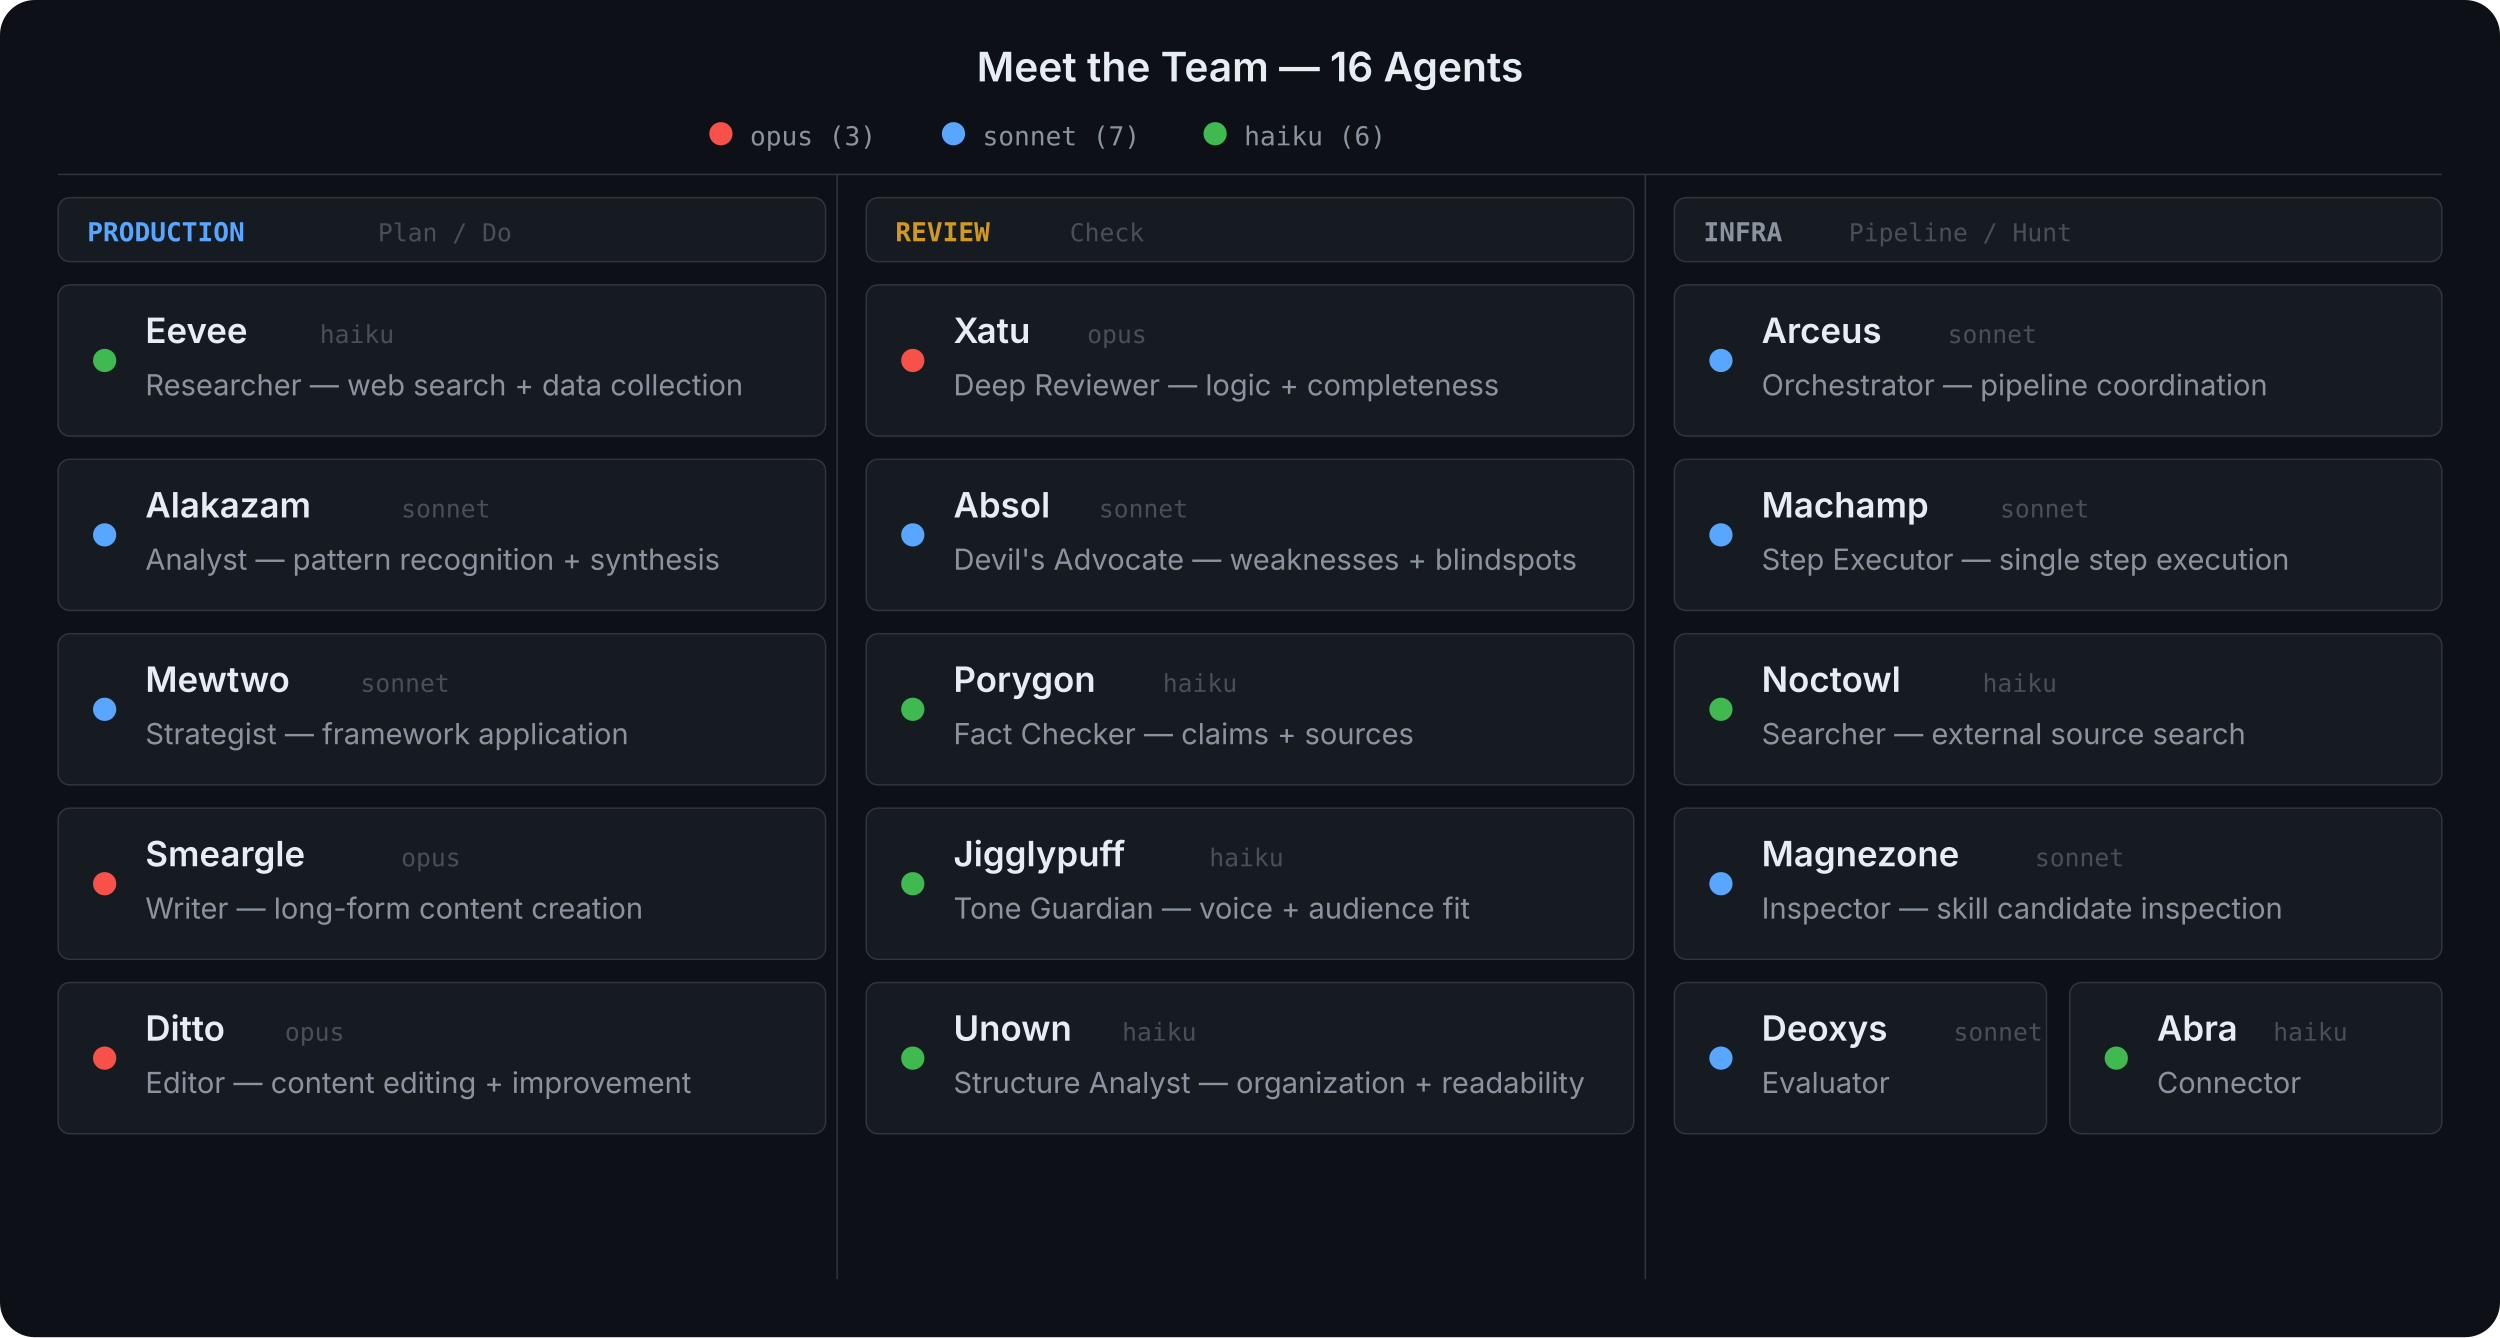
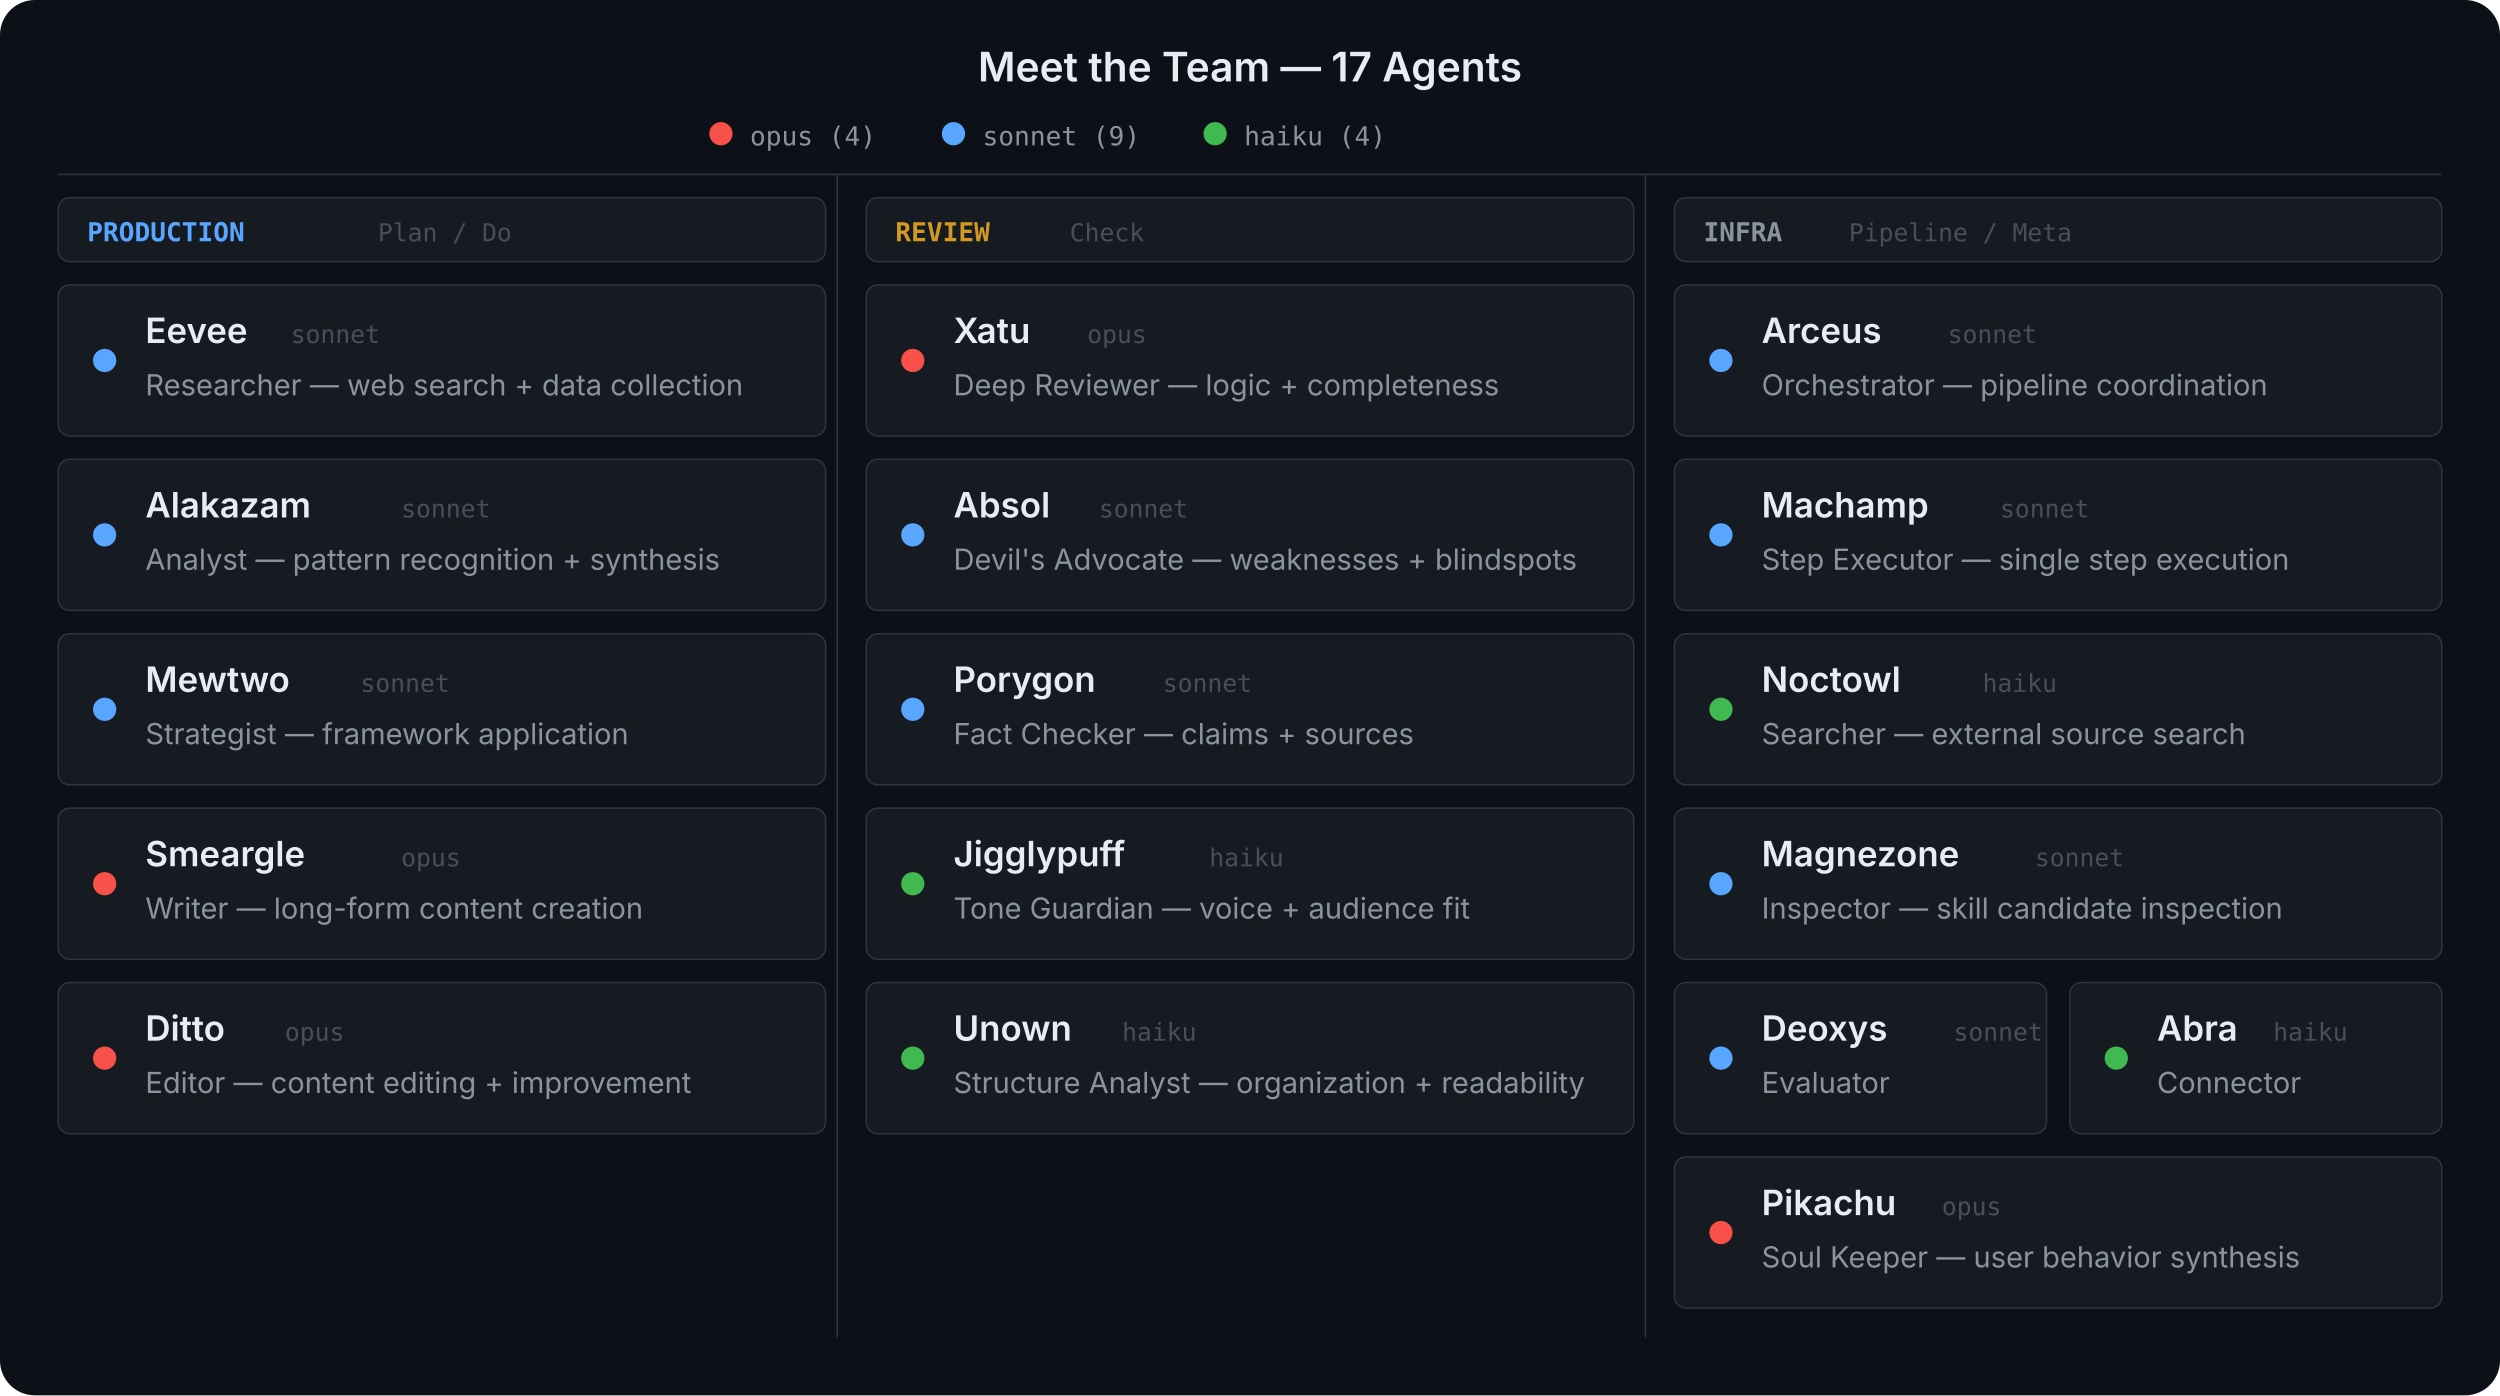
- <svg xmlns="http://www.w3.org/2000/svg" viewBox="0 0 860 460" fill="none" role="img" aria-labelledby="ar-title ar-desc">
-   <rect width="860" height="460" rx="12" fill="#0d1117" />
-   <text x="430" y="28" text-anchor="middle" fill="#e6edf3" font-size="14" font-weight="600" font-family="-apple-system, BlinkMacSystemFont, Segoe UI, sans-serif">Meet the Team — 16 Agents</text>
+ <svg xmlns="http://www.w3.org/2000/svg" viewBox="0 0 860 480" fill="none" role="img" aria-labelledby="ar-title ar-desc">
+   <rect width="860" height="480" rx="12" fill="#0d1117" />
+   <text x="430" y="28" text-anchor="middle" fill="#e6edf3" font-size="14" font-weight="600" font-family="-apple-system, BlinkMacSystemFont, Segoe UI, sans-serif">Meet the Team — 17 Agents</text>
  <circle cx="248" cy="46" r="4" fill="#f85149" />
-   <text x="258" y="50" fill="#8b949e" font-size="9" font-family="SF Mono, Consolas, monospace">opus (3)</text>
+   <text x="258" y="50" fill="#8b949e" font-size="9" font-family="SF Mono, Consolas, monospace">opus (4)</text>
  <circle cx="328" cy="46" r="4" fill="#58a6ff" />
-   <text x="338" y="50" fill="#8b949e" font-size="9" font-family="SF Mono, Consolas, monospace">sonnet (7)</text>
+   <text x="338" y="50" fill="#8b949e" font-size="9" font-family="SF Mono, Consolas, monospace">sonnet (9)</text>
  <circle cx="418" cy="46" r="4" fill="#3fb950" />
-   <text x="428" y="50" fill="#8b949e" font-size="9" font-family="SF Mono, Consolas, monospace">haiku (6)</text>
+   <text x="428" y="50" fill="#8b949e" font-size="9" font-family="SF Mono, Consolas, monospace">haiku (4)</text>
  <line x1="20" y1="60" x2="840" y2="60" stroke="#30363d" stroke-width="0.5" />
  <rect x="20" y="68" width="264" height="22" rx="4" fill="#161b22" stroke="#30363d" stroke-width="0.5" />
  <text x="30" y="83" fill="#58a6ff" font-size="9" font-weight="600" font-family="SF Mono, Consolas, monospace">PRODUCTION</text>
  <text x="130" y="83" fill="#484f58" font-size="8.5" font-family="SF Mono, Consolas, monospace">Plan / Do</text>
  <rect x="20" y="98" width="264" height="52" rx="4" fill="#161b22" stroke="#30363d" stroke-width="0.5" />
-   <circle cx="36" cy="124" r="4" fill="#3fb950" />
+   <circle cx="36" cy="124" r="4" fill="#58a6ff" />
  <text x="50" y="118" fill="#e6edf3" font-size="12" font-weight="600" font-family="-apple-system, BlinkMacSystemFont, Segoe UI, sans-serif">Eevee</text>
-   <text x="110" y="118" fill="#484f58" font-size="8.5" font-family="SF Mono, Consolas, monospace">haiku</text>
+   <text x="100" y="118" fill="#484f58" font-size="8.5" font-family="SF Mono, Consolas, monospace">sonnet</text>
  <text x="50" y="136" fill="#8b949e" font-size="10" font-family="-apple-system, BlinkMacSystemFont, Segoe UI, sans-serif">Researcher — web search + data collection</text>
  <rect x="20" y="158" width="264" height="52" rx="4" fill="#161b22" stroke="#30363d" stroke-width="0.5" />
  <circle cx="36" cy="184" r="4" fill="#58a6ff" />
  <text x="50" y="178" fill="#e6edf3" font-size="12" font-weight="600" font-family="-apple-system, BlinkMacSystemFont, Segoe UI, sans-serif">Alakazam</text>
  <text x="138" y="178" fill="#484f58" font-size="8.5" font-family="SF Mono, Consolas, monospace">sonnet</text>
  <text x="50" y="196" fill="#8b949e" font-size="10" font-family="-apple-system, BlinkMacSystemFont, Segoe UI, sans-serif">Analyst — pattern recognition + synthesis</text>
  <rect x="20" y="218" width="264" height="52" rx="4" fill="#161b22" stroke="#30363d" stroke-width="0.5" />
  <circle cx="36" cy="244" r="4" fill="#58a6ff" />
  <text x="50" y="238" fill="#e6edf3" font-size="12" font-weight="600" font-family="-apple-system, BlinkMacSystemFont, Segoe UI, sans-serif">Mewtwo</text>
  <text x="124" y="238" fill="#484f58" font-size="8.5" font-family="SF Mono, Consolas, monospace">sonnet</text>
  <text x="50" y="256" fill="#8b949e" font-size="10" font-family="-apple-system, BlinkMacSystemFont, Segoe UI, sans-serif">Strategist — framework application</text>
  <rect x="20" y="278" width="264" height="52" rx="4" fill="#161b22" stroke="#30363d" stroke-width="0.5" />
  <circle cx="36" cy="304" r="4" fill="#f85149" />
  <text x="50" y="298" fill="#e6edf3" font-size="12" font-weight="600" font-family="-apple-system, BlinkMacSystemFont, Segoe UI, sans-serif">Smeargle</text>
  <text x="138" y="298" fill="#484f58" font-size="8.5" font-family="SF Mono, Consolas, monospace">opus</text>
  <text x="50" y="316" fill="#8b949e" font-size="10" font-family="-apple-system, BlinkMacSystemFont, Segoe UI, sans-serif">Writer — long-form content creation</text>
  <rect x="20" y="338" width="264" height="52" rx="4" fill="#161b22" stroke="#30363d" stroke-width="0.5" />
  <circle cx="36" cy="364" r="4" fill="#f85149" />
  <text x="50" y="358" fill="#e6edf3" font-size="12" font-weight="600" font-family="-apple-system, BlinkMacSystemFont, Segoe UI, sans-serif">Ditto</text>
  <text x="98" y="358" fill="#484f58" font-size="8.5" font-family="SF Mono, Consolas, monospace">opus</text>
  <text x="50" y="376" fill="#8b949e" font-size="10" font-family="-apple-system, BlinkMacSystemFont, Segoe UI, sans-serif">Editor — content editing + improvement</text>
  <rect x="298" y="68" width="264" height="22" rx="4" fill="#161b22" stroke="#30363d" stroke-width="0.5" />
  <text x="308" y="83" fill="#d29922" font-size="9" font-weight="600" font-family="SF Mono, Consolas, monospace">REVIEW</text>
  <text x="368" y="83" fill="#484f58" font-size="8.5" font-family="SF Mono, Consolas, monospace">Check</text>
  <rect x="298" y="98" width="264" height="52" rx="4" fill="#161b22" stroke="#30363d" stroke-width="0.5" />
  <circle cx="314" cy="124" r="4" fill="#f85149" />
  <text x="328" y="118" fill="#e6edf3" font-size="12" font-weight="600" font-family="-apple-system, BlinkMacSystemFont, Segoe UI, sans-serif">Xatu</text>
  <text x="374" y="118" fill="#484f58" font-size="8.5" font-family="SF Mono, Consolas, monospace">opus</text>
  <text x="328" y="136" fill="#8b949e" font-size="10" font-family="-apple-system, BlinkMacSystemFont, Segoe UI, sans-serif">Deep Reviewer — logic + completeness</text>
  <rect x="298" y="158" width="264" height="52" rx="4" fill="#161b22" stroke="#30363d" stroke-width="0.5" />
  <circle cx="314" cy="184" r="4" fill="#58a6ff" />
  <text x="328" y="178" fill="#e6edf3" font-size="12" font-weight="600" font-family="-apple-system, BlinkMacSystemFont, Segoe UI, sans-serif">Absol</text>
  <text x="378" y="178" fill="#484f58" font-size="8.5" font-family="SF Mono, Consolas, monospace">sonnet</text>
  <text x="328" y="196" fill="#8b949e" font-size="10" font-family="-apple-system, BlinkMacSystemFont, Segoe UI, sans-serif">Devil's Advocate — weaknesses + blindspots</text>
  <rect x="298" y="218" width="264" height="52" rx="4" fill="#161b22" stroke="#30363d" stroke-width="0.5" />
-   <circle cx="314" cy="244" r="4" fill="#3fb950" />
+   <circle cx="314" cy="244" r="4" fill="#58a6ff" />
  <text x="328" y="238" fill="#e6edf3" font-size="12" font-weight="600" font-family="-apple-system, BlinkMacSystemFont, Segoe UI, sans-serif">Porygon</text>
-   <text x="400" y="238" fill="#484f58" font-size="8.5" font-family="SF Mono, Consolas, monospace">haiku</text>
+   <text x="400" y="238" fill="#484f58" font-size="8.5" font-family="SF Mono, Consolas, monospace">sonnet</text>
  <text x="328" y="256" fill="#8b949e" font-size="10" font-family="-apple-system, BlinkMacSystemFont, Segoe UI, sans-serif">Fact Checker — claims + sources</text>
  <rect x="298" y="278" width="264" height="52" rx="4" fill="#161b22" stroke="#30363d" stroke-width="0.5" />
  <circle cx="314" cy="304" r="4" fill="#3fb950" />
  <text x="328" y="298" fill="#e6edf3" font-size="12" font-weight="600" font-family="-apple-system, BlinkMacSystemFont, Segoe UI, sans-serif">Jigglypuff</text>
  <text x="416" y="298" fill="#484f58" font-size="8.5" font-family="SF Mono, Consolas, monospace">haiku</text>
  <text x="328" y="316" fill="#8b949e" font-size="10" font-family="-apple-system, BlinkMacSystemFont, Segoe UI, sans-serif">Tone Guardian — voice + audience fit</text>
  <rect x="298" y="338" width="264" height="52" rx="4" fill="#161b22" stroke="#30363d" stroke-width="0.5" />
  <circle cx="314" cy="364" r="4" fill="#3fb950" />
  <text x="328" y="358" fill="#e6edf3" font-size="12" font-weight="600" font-family="-apple-system, BlinkMacSystemFont, Segoe UI, sans-serif">Unown</text>
  <text x="386" y="358" fill="#484f58" font-size="8.5" font-family="SF Mono, Consolas, monospace">haiku</text>
  <text x="328" y="376" fill="#8b949e" font-size="10" font-family="-apple-system, BlinkMacSystemFont, Segoe UI, sans-serif">Structure Analyst — organization + readability</text>
  <rect x="576" y="68" width="264" height="22" rx="4" fill="#161b22" stroke="#30363d" stroke-width="0.5" />
  <text x="586" y="83" fill="#8b949e" font-size="9" font-weight="600" font-family="SF Mono, Consolas, monospace">INFRA</text>
-   <text x="636" y="83" fill="#484f58" font-size="8.5" font-family="SF Mono, Consolas, monospace">Pipeline / Hunt</text>
+   <text x="636" y="83" fill="#484f58" font-size="8.5" font-family="SF Mono, Consolas, monospace">Pipeline / Meta</text>
  <rect x="576" y="98" width="264" height="52" rx="4" fill="#161b22" stroke="#30363d" stroke-width="0.5" />
  <circle cx="592" cy="124" r="4" fill="#58a6ff" />
  <text x="606" y="118" fill="#e6edf3" font-size="12" font-weight="600" font-family="-apple-system, BlinkMacSystemFont, Segoe UI, sans-serif">Arceus</text>
  <text x="670" y="118" fill="#484f58" font-size="8.5" font-family="SF Mono, Consolas, monospace">sonnet</text>
  <text x="606" y="136" fill="#8b949e" font-size="10" font-family="-apple-system, BlinkMacSystemFont, Segoe UI, sans-serif">Orchestrator — pipeline coordination</text>
  <rect x="576" y="158" width="264" height="52" rx="4" fill="#161b22" stroke="#30363d" stroke-width="0.5" />
  <circle cx="592" cy="184" r="4" fill="#58a6ff" />
  <text x="606" y="178" fill="#e6edf3" font-size="12" font-weight="600" font-family="-apple-system, BlinkMacSystemFont, Segoe UI, sans-serif">Machamp</text>
  <text x="688" y="178" fill="#484f58" font-size="8.5" font-family="SF Mono, Consolas, monospace">sonnet</text>
  <text x="606" y="196" fill="#8b949e" font-size="10" font-family="-apple-system, BlinkMacSystemFont, Segoe UI, sans-serif">Step Executor — single step execution</text>
  <rect x="576" y="218" width="264" height="52" rx="4" fill="#161b22" stroke="#30363d" stroke-width="0.5" />
  <circle cx="592" cy="244" r="4" fill="#3fb950" />
  <text x="606" y="238" fill="#e6edf3" font-size="12" font-weight="600" font-family="-apple-system, BlinkMacSystemFont, Segoe UI, sans-serif">Noctowl</text>
  <text x="682" y="238" fill="#484f58" font-size="8.5" font-family="SF Mono, Consolas, monospace">haiku</text>
  <text x="606" y="256" fill="#8b949e" font-size="10" font-family="-apple-system, BlinkMacSystemFont, Segoe UI, sans-serif">Searcher — external source search</text>
  <rect x="576" y="278" width="264" height="52" rx="4" fill="#161b22" stroke="#30363d" stroke-width="0.5" />
  <circle cx="592" cy="304" r="4" fill="#58a6ff" />
  <text x="606" y="298" fill="#e6edf3" font-size="12" font-weight="600" font-family="-apple-system, BlinkMacSystemFont, Segoe UI, sans-serif">Magnezone</text>
  <text x="700" y="298" fill="#484f58" font-size="8.5" font-family="SF Mono, Consolas, monospace">sonnet</text>
  <text x="606" y="316" fill="#8b949e" font-size="10" font-family="-apple-system, BlinkMacSystemFont, Segoe UI, sans-serif">Inspector — skill candidate inspection</text>
  <rect x="576" y="338" width="128" height="52" rx="4" fill="#161b22" stroke="#30363d" stroke-width="0.5" />
  <circle cx="592" cy="364" r="4" fill="#58a6ff" />
  <text x="606" y="358" fill="#e6edf3" font-size="12" font-weight="600" font-family="-apple-system, BlinkMacSystemFont, Segoe UI, sans-serif">Deoxys</text>
  <text x="672" y="358" fill="#484f58" font-size="8.5" font-family="SF Mono, Consolas, monospace">sonnet</text>
  <text x="606" y="376" fill="#8b949e" font-size="10" font-family="-apple-system, BlinkMacSystemFont, Segoe UI, sans-serif">Evaluator</text>
  <rect x="712" y="338" width="128" height="52" rx="4" fill="#161b22" stroke="#30363d" stroke-width="0.5" />
  <circle cx="728" cy="364" r="4" fill="#3fb950" />
  <text x="742" y="358" fill="#e6edf3" font-size="12" font-weight="600" font-family="-apple-system, BlinkMacSystemFont, Segoe UI, sans-serif">Abra</text>
  <text x="782" y="358" fill="#484f58" font-size="8.5" font-family="SF Mono, Consolas, monospace">haiku</text>
  <text x="742" y="376" fill="#8b949e" font-size="10" font-family="-apple-system, BlinkMacSystemFont, Segoe UI, sans-serif">Connector</text>
-   <line x1="288" y1="60" x2="288" y2="440" stroke="#30363d" stroke-width="0.5" />
-   <line x1="566" y1="60" x2="566" y2="440" stroke="#30363d" stroke-width="0.5" />
+   <rect x="576" y="398" width="264" height="52" rx="4" fill="#161b22" stroke="#30363d" stroke-width="0.5" />
+   <circle cx="592" cy="424" r="4" fill="#f85149" />
+   <text x="606" y="418" fill="#e6edf3" font-size="12" font-weight="600" font-family="-apple-system, BlinkMacSystemFont, Segoe UI, sans-serif">Pikachu</text>
+   <text x="668" y="418" fill="#484f58" font-size="8.5" font-family="SF Mono, Consolas, monospace">opus</text>
+   <text x="606" y="436" fill="#8b949e" font-size="10" font-family="-apple-system, BlinkMacSystemFont, Segoe UI, sans-serif">Soul Keeper — user behavior synthesis</text>
+   <line x1="288" y1="60" x2="288" y2="460" stroke="#30363d" stroke-width="0.5" />
+   <line x1="566" y1="60" x2="566" y2="460" stroke="#30363d" stroke-width="0.5" />
</svg>
